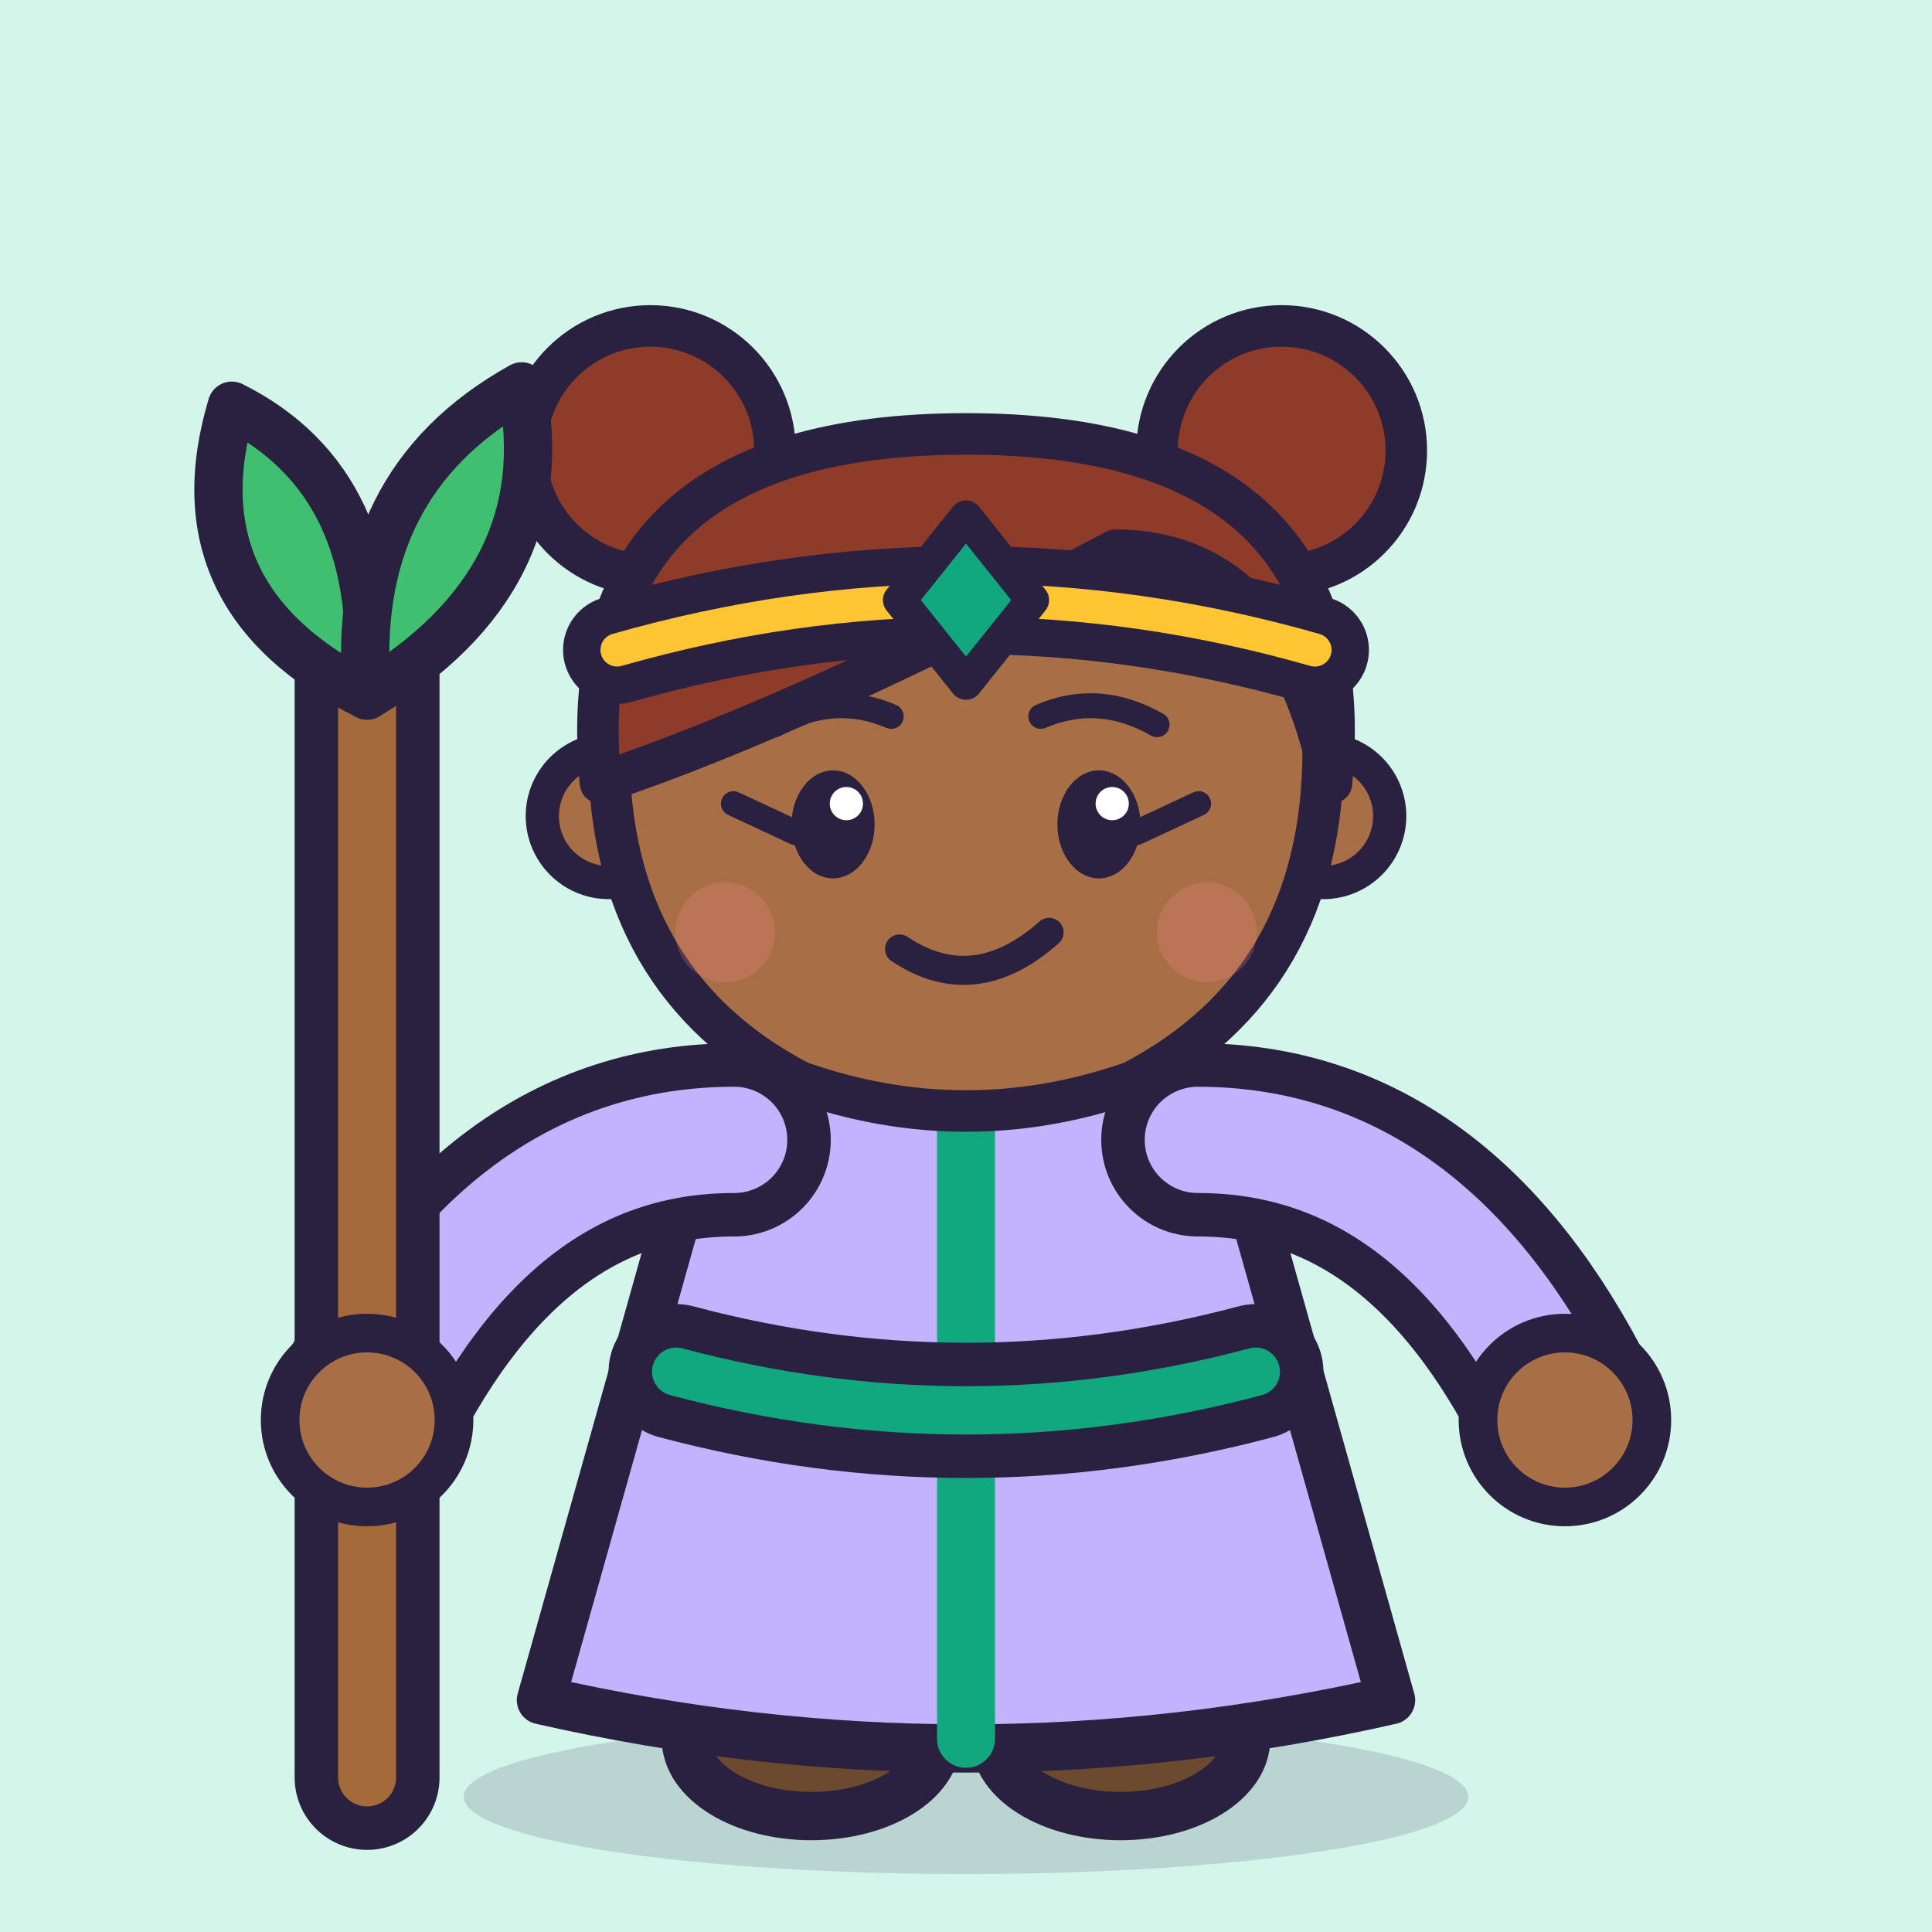
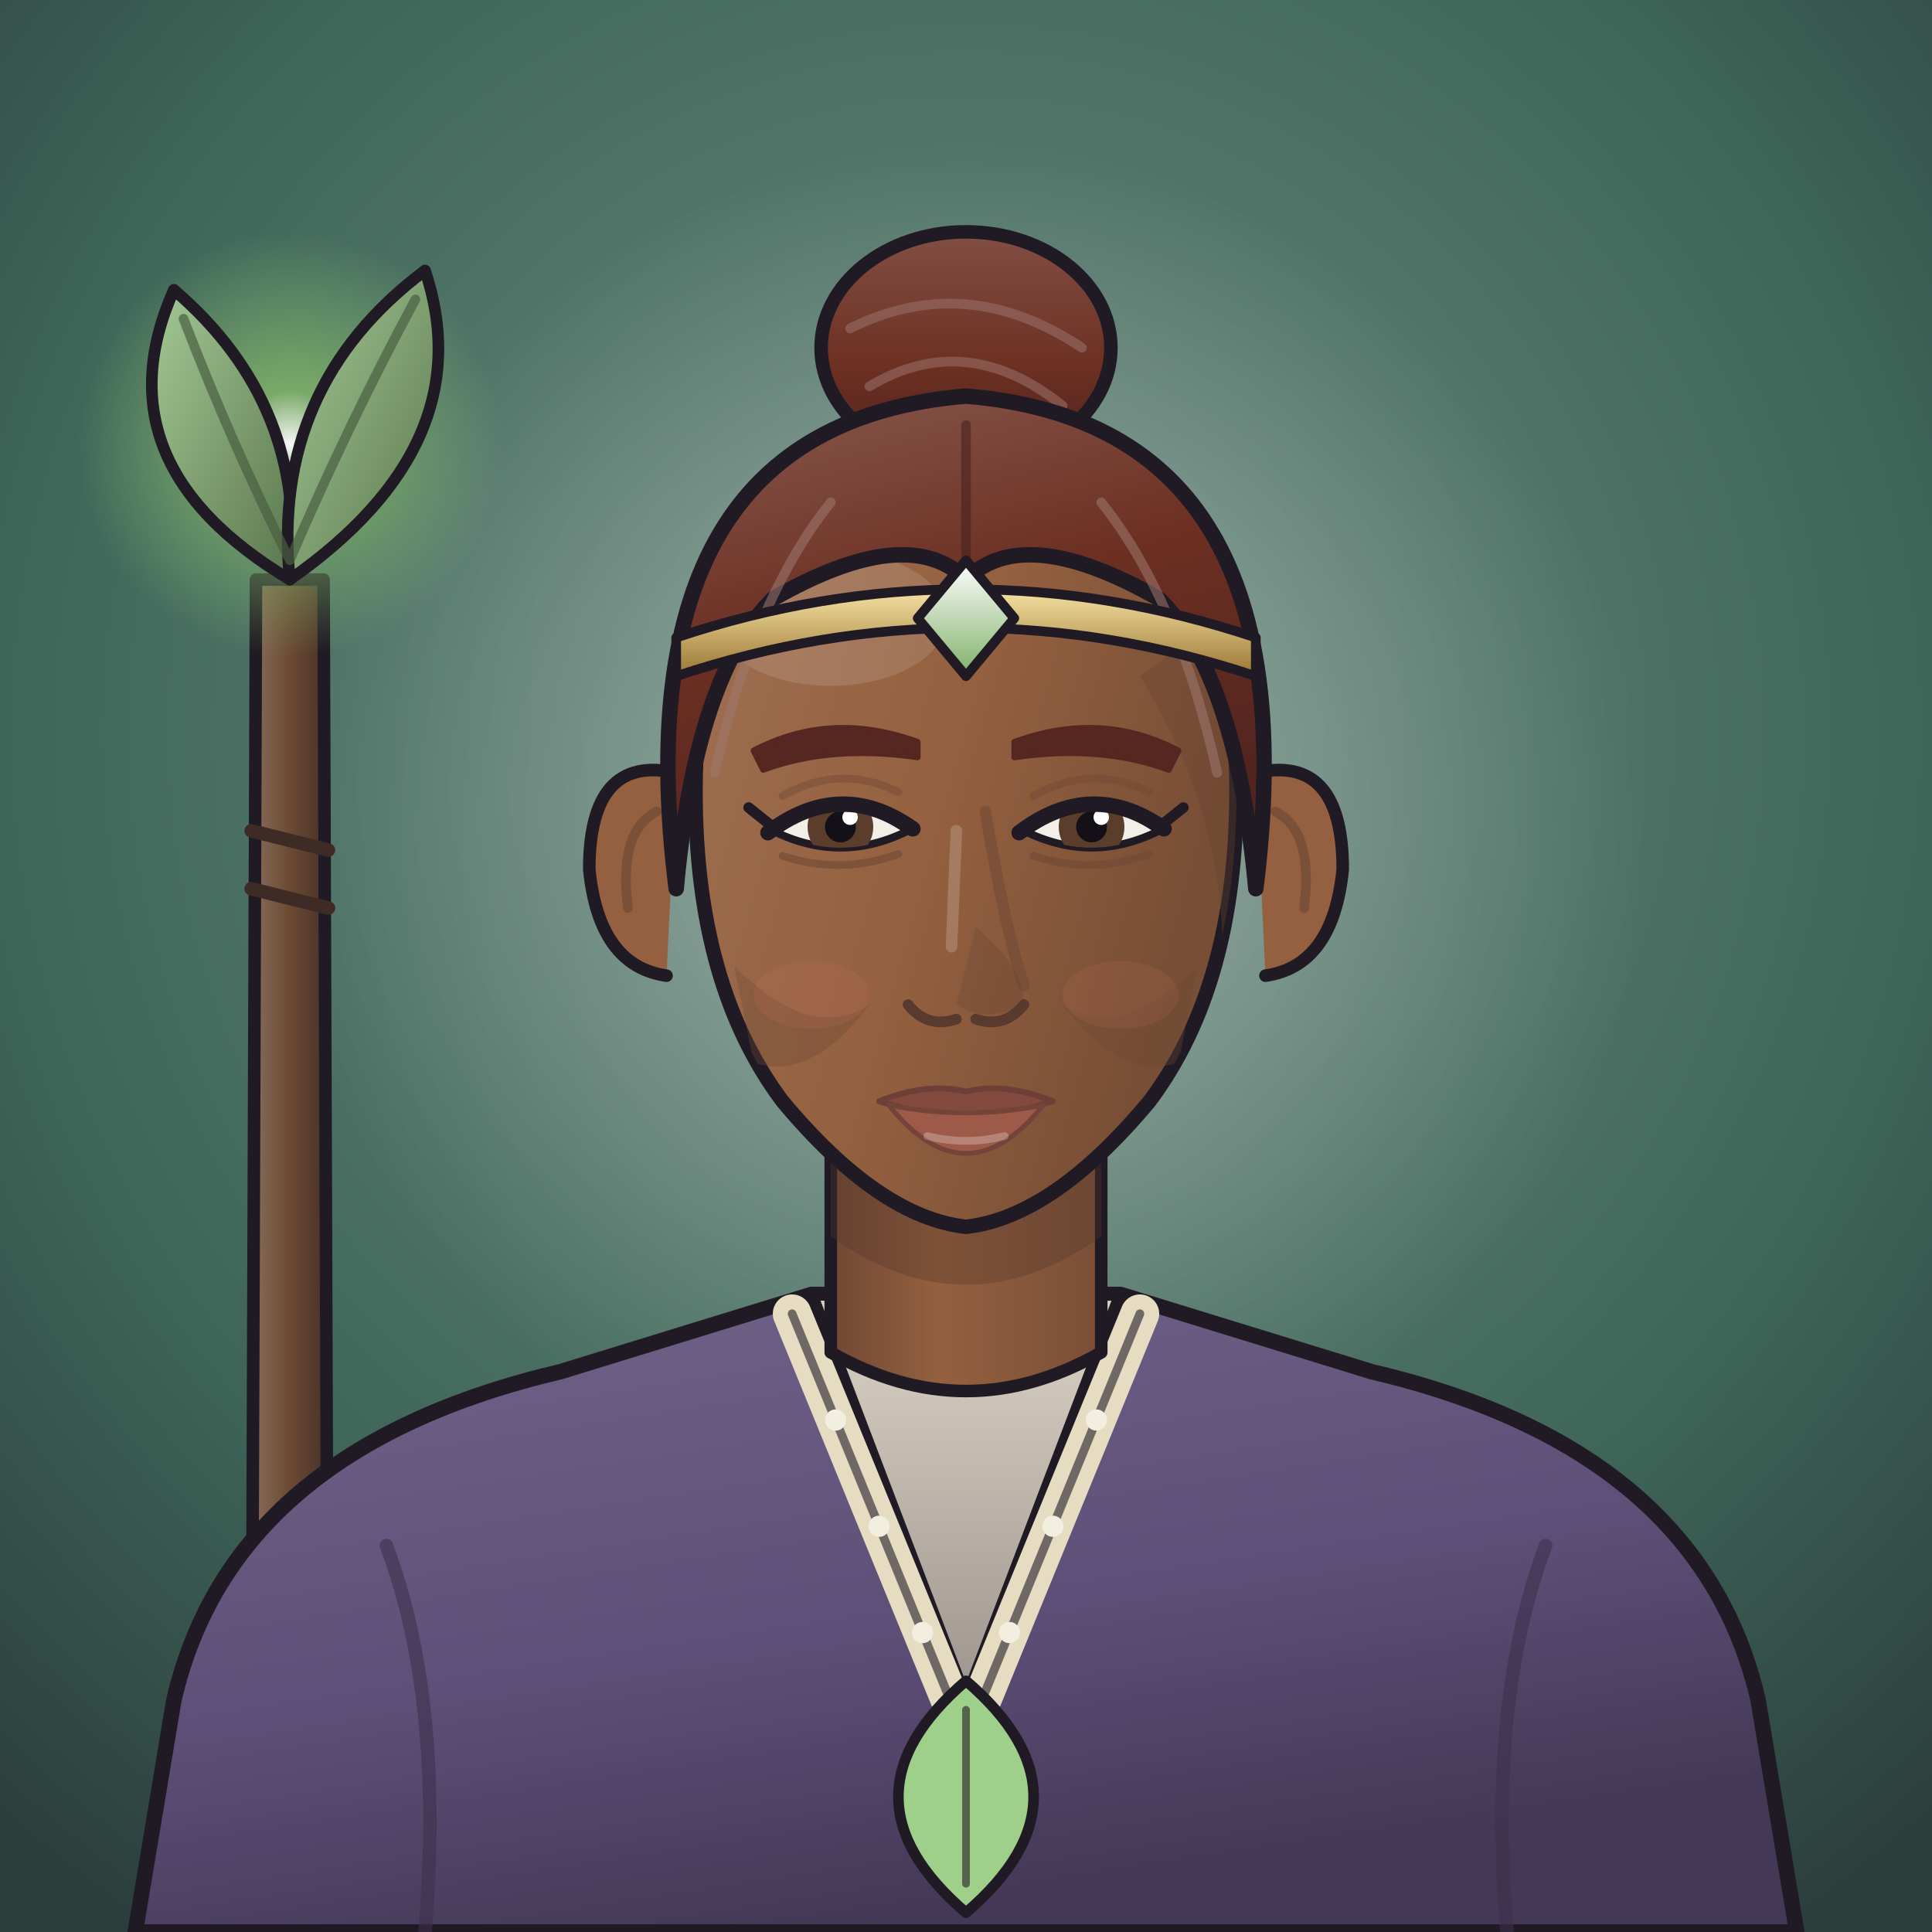
<svg xmlns="http://www.w3.org/2000/svg" viewBox="0 0 200 200" role="img" aria-label="Healer avatar">
-   <rect width="200" height="200" fill="#d3f5ea" />
-   <ellipse cx="100" cy="186" rx="52" ry="8" fill="#2a2140" opacity=".15" />
-   <g transform="translate(100 112) scale(.86) translate(-100 -122)">
-     <circle cx="62" cy="46" r="15" fill="#8e3b2a" stroke="#2a2140" stroke-width="5" stroke-linejoin="round" stroke-linecap="round" />
-     <circle cx="138" cy="46" r="15" fill="#8e3b2a" stroke="#2a2140" stroke-width="5" stroke-linejoin="round" stroke-linecap="round" />
+   <defs>
+     <radialGradient id="healerf2g1" cx="0.5" cy="0.38" r="0.75">
+       <stop offset="0" stop-color="#6f8c82" stop-opacity="1" />
+       <stop offset="0.65" stop-color="#3f6659" stop-opacity="1" />
+       <stop offset="1" stop-color="#2b3e3c" stop-opacity="1" />
+     </radialGradient>
+     <radialGradient id="healerf2g2" cx="0.5" cy="0.5" r="0.5">
+       <stop offset="0" stop-color="#ffffff" stop-opacity="0.35" />
+       <stop offset="1" stop-color="#ffffff" stop-opacity="0" />
+     </radialGradient>
+     <linearGradient id="healerf2g3" x1="0" y1="0" x2="1" y2="0">
+       <stop offset="0" stop-color="#896e5c" />
+       <stop offset="0.5" stop-color="#6b4a33" />
+       <stop offset="1" stop-color="#473128" />
+     </linearGradient>
+     <radialGradient id="healerf2g4" cx="0.5" cy="0.5" r="0.5">
+       <stop offset="0" stop-color="#ffffff" stop-opacity="0.95" />
+       <stop offset="0.25" stop-color="#7fb069" stop-opacity="0.9" />
+       <stop offset="1" stop-color="#7fb069" stop-opacity="0" />
+     </radialGradient>
+     <linearGradient id="healerf2g5" x1="0" y1="0" x2="1" y2="1">
+       <stop offset="0" stop-color="#f2dc9a" />
+       <stop offset="1" stop-color="#8a6a2c" />
+     </linearGradient>
+     <linearGradient id="healerf2g6" x1="0" y1="0" x2="1" y2="1">
+       <stop offset="0" stop-color="#a5c896" />
+       <stop offset="1" stop-color="#59774d" />
+     </linearGradient>
+     <linearGradient id="healerf2g7" x1="0" y1="0" x2="0" y2="1">
+       <stop offset="0" stop-color="#824e43" />
+       <stop offset="0.6" stop-color="#6c2f22" />
+       <stop offset="1" stop-color="#4c231e" />
+     </linearGradient>
+     <linearGradient id="healerf2g8" x1="0" y1="0" x2="0.4" y2="1">
+       <stop offset="0" stop-color="#716488" />
+       <stop offset="0.6" stop-color="#5e4f78" />
+       <stop offset="1" stop-color="#433856" />
+     </linearGradient>
+     <linearGradient id="healerf2g9" x1="0" y1="0" x2="0" y2="1">
+       <stop offset="0" stop-color="#dcd4c6" />
+       <stop offset="1" stop-color="#9d948e" />
+     </linearGradient>
+     <linearGradient id="healerf2g10" x1="0" y1="0" x2="1" y2="0">
+       <stop offset="0" stop-color="#704834" />
+       <stop offset="0.4" stop-color="#94603f" />
+       <stop offset="1" stop-color="#7a4f37" />
+     </linearGradient>
+     <linearGradient id="healerf2g11" x1="0" y1="0" x2="1" y2="0.4">
+       <stop offset="0" stop-color="#9f7052" />
+       <stop offset="0.55" stop-color="#94603f" />
+       <stop offset="1" stop-color="#774e36" />
+     </linearGradient>
+     <clipPath id="healerf2c12">
+       <path d="M72 82Q72 49 100 47Q128 49 128 82Q128 102 119 114Q109 126 100 127Q91 126 81 114Q72 102 72 82Z" />
+     </clipPath>
+     <clipPath id="healerf2c13">
+       <path d="M80 86Q87 81 94 86Q87 89.5 80 86Z" />
+     </clipPath>
+     <clipPath id="healerf2c14">
+       <path d="M106 86Q113 81 120 86Q113 89.5 106 86Z" />
+     </clipPath>
+     <linearGradient id="healerf2g15" x1="0" y1="0" x2="0.3" y2="1">
+       <stop offset="0" stop-color="#89594e" />
+       <stop offset="0.5" stop-color="#6c2f22" />
+       <stop offset="1" stop-color="#51241f" />
+     </linearGradient>
+     <linearGradient id="healerf2g16" x1="0" y1="0" x2="0" y2="1">
+       <stop offset="0" stop-color="#f6e2a4" />
+       <stop offset="1" stop-color="#9a7632" />
+     </linearGradient>
+     <linearGradient id="healerf2g17" x1="0" y1="0" x2="0" y2="1">
+       <stop offset="0" stop-color="#ffffff" />
+       <stop offset="1" stop-color="#7fb069" />
+     </linearGradient>
+   </defs>
+   <rect width="200" height="200" fill="url(#healerf2g1)" />
+   <circle cx="100" cy="86" r="70" fill="url(#healerf2g2)" />
+   <g>
+     <path d="M26.5 60L33.5 60L34 200L26 200Z" fill="url(#healerf2g3)" stroke="#1f1a24" stroke-width="1.3" stroke-linejoin="round" stroke-linecap="round" />
+     <path d="M26 86L34 88" fill="none" stroke="#3e2b26" stroke-width="1.4" stroke-linecap="round" stroke-linejoin="round" opacity="1" />
+     <path d="M26 92L34 94" fill="none" stroke="#3e2b26" stroke-width="1.4" stroke-linecap="round" stroke-linejoin="round" opacity="1" />
+     <circle cx="30" cy="46" r="22" fill="url(#healerf2g4)" />
+     <path d="M30 60Q10 48 18 30Q32 42 30 60Z" fill="url(#healerf2g6)" stroke="#1f1a24" stroke-width="1.2" stroke-linejoin="round" stroke-linecap="round" />
+     <path d="M30 60Q50 46 44 28Q28 40 30 60Z" fill="url(#healerf2g6)" stroke="#1f1a24" stroke-width="1.2" stroke-linejoin="round" stroke-linecap="round" />
+     <path d="M30 58Q24 46 19 33M30 58Q36 44 43 31" fill="none" stroke="#485e40" stroke-width="1" stroke-linecap="round" stroke-linejoin="round" opacity="0.7" />
  </g>
-   <ellipse cx="84" cy="180" rx="13" ry="8" fill="#6b4a2f" stroke="#2a2140" stroke-width="5" stroke-linejoin="round" stroke-linecap="round" />
-   <g transform="translate(200 0) scale(-1 1)">
-     <ellipse cx="84" cy="180" rx="13" ry="8" fill="#6b4a2f" stroke="#2a2140" stroke-width="5" stroke-linejoin="round" stroke-linecap="round" />
+   <ellipse cx="100" cy="36" rx="15" ry="12" fill="url(#healerf2g7)" stroke="#1f1a24" stroke-width="1.4" />
+   <path d="M88 34Q100 28 112 36M90 40Q100 34 110 42" fill="none" stroke="#986d64" stroke-width="1" stroke-linecap="round" stroke-linejoin="round" opacity="0.6" />
+   <path d="M14 200L18 176Q24 150 58 142L84 134H116L142 142Q176 150 182 176L186 200Z" fill="url(#healerf2g8)" stroke="#1f1a24" stroke-width="1.6" stroke-linejoin="round" stroke-linecap="round" />
+   <path d="M84 134L100 176L116 134Z" fill="url(#healerf2g9)" stroke="#1f1a24" stroke-width="1.3" stroke-linejoin="round" stroke-linecap="round" />
+   <path d="M82 136L100 180L118 136" fill="none" stroke="#e6dcc2" stroke-width="4" stroke-linecap="round" stroke-linejoin="round" opacity="1" />
+   <path d="M82 136L100 180L118 136" fill="none" stroke="#1f1a24" stroke-width="0.9" stroke-linecap="round" stroke-linejoin="round" opacity="0.6" />
+   <circle cx="86.5" cy="147.0" r="1.1" fill="#f2eee0" />
+   <circle cx="113.5" cy="147.0" r="1.1" fill="#f2eee0" />
+   <circle cx="91.0" cy="158.0" r="1.1" fill="#f2eee0" />
+   <circle cx="109.0" cy="158.0" r="1.1" fill="#f2eee0" />
+   <circle cx="95.5" cy="169.0" r="1.1" fill="#f2eee0" />
+   <circle cx="104.5" cy="169.0" r="1.1" fill="#f2eee0" />
+   <path d="M40 160Q46 176 44 200M160 160Q154 176 156 200" fill="none" stroke="#3c314d" stroke-width="1.4" stroke-linecap="round" stroke-linejoin="round" opacity="0.6" />
+   <path d="M100 174Q114 186 100 198Q86 186 100 174Z" fill="#9fd08a" stroke="#1f1a24" stroke-width="1.1" stroke-linejoin="round" stroke-linecap="round" />
+   <path d="M100 177V195" fill="none" stroke="#1f1a24" stroke-width="0.8" stroke-linecap="round" stroke-linejoin="round" opacity="0.6" />
+   <path d="M86 112L86 140Q100 148 114 140L114 112Z" fill="url(#healerf2g10)" stroke="#1f1a24" stroke-width="1.3" stroke-linejoin="round" stroke-linecap="round" />
+   <path d="M86 118Q100 134 114 118L114 128Q100 138 86 128Z" fill="#53362c" opacity="0.35" />
+   <path d="M70 80Q61 78 61 90Q62 100 69 101" fill="#94603f" stroke="#1f1a24" stroke-width="1.3" stroke-linejoin="round" stroke-linecap="round" />
+   <path d="M68 84Q64 86 65 94" fill="none" stroke="#704834" stroke-width="1" stroke-linecap="round" stroke-linejoin="round" opacity="0.7" />
+   <path d="M130 80Q139 78 139 90Q138 100 131 101" fill="#94603f" stroke="#1f1a24" stroke-width="1.3" stroke-linejoin="round" stroke-linecap="round" />
+   <path d="M132 84Q136 86 135 94" fill="none" stroke="#704834" stroke-width="1" stroke-linecap="round" stroke-linejoin="round" opacity="0.7" />
+   <path d="M72 82Q72 49 100 47Q128 49 128 82Q128 102 119 114Q109 126 100 127Q91 126 81 114Q72 102 72 82Z" fill="url(#healerf2g11)" stroke="#1f1a24" stroke-width="1.5" stroke-linejoin="round" stroke-linecap="round" />
+   <g clip-path="url(#healerf2c12)">
+     <path d="M118 70Q134 96 120 124L132 124L132 60Z" fill="#664331" opacity="0.35" />
+     <path d="M76 100Q84 108 90 104Q84 112 78 110Z" fill="#6d4733" opacity="0.35" />
+     <path d="M124 100Q116 108 110 104Q116 112 122 110Z" fill="#6d4733" opacity="0.35" />
+     <ellipse cx="86" cy="64" rx="12" ry="7" fill="#ffffff" opacity=".12" />
+     <ellipse cx="84" cy="103" rx="6" ry="3.5" fill="#e07a6a" opacity=".12" />
+     <ellipse cx="116" cy="103" rx="6" ry="3.5" fill="#e07a6a" opacity=".12" />
  </g>
-   <path d="M74 112Q100 102 126 112L144 176Q100 186 56 176Z" fill="#c3b2fd" stroke="#2a2140" stroke-width="5" stroke-linejoin="round" stroke-linecap="round" />
-   <path d="M100 110V180" fill="none" stroke="#12a87f" stroke-width="6" stroke-linecap="round" stroke-linejoin="round" />
-   <path d="M70 142Q100 150 130 142" fill="none" stroke="#2a2140" stroke-width="14" stroke-linecap="round" stroke-linejoin="round" />
-   <path d="M70 142Q100 150 130 142" fill="none" stroke="#12a87f" stroke-width="5" stroke-linecap="round" stroke-linejoin="round" />
-   <path d="M76 118Q52 118 38 146" fill="none" stroke="#2a2140" stroke-width="20" stroke-linecap="round" stroke-linejoin="round" />
-   <path d="M76 118Q52 118 38 146" fill="none" stroke="#c3b2fd" stroke-width="11" stroke-linecap="round" stroke-linejoin="round" />
-   <path d="M38 70V184" fill="none" stroke="#2a2140" stroke-width="15" stroke-linecap="round" stroke-linejoin="round" />
-   <path d="M38 70V184" fill="none" stroke="#a56a3a" stroke-width="6" stroke-linecap="round" stroke-linejoin="round" />
-   <path d="M38 72Q18 62 24 42Q40 50 38 72Z" fill="#3fbf6f" stroke="#2a2140" stroke-width="5" stroke-linejoin="round" stroke-linecap="round" />
-   <path d="M38 72Q58 60 54 40Q36 50 38 72Z" fill="#3fbf6f" stroke="#2a2140" stroke-width="5" stroke-linejoin="round" stroke-linecap="round" />
-   <circle cx="38" cy="147" r="9" fill="#a86f47" stroke="#2a2140" stroke-width="4" stroke-linejoin="round" stroke-linecap="round" />
-   <path d="M124 118Q148 118 162 146" fill="none" stroke="#2a2140" stroke-width="20" stroke-linecap="round" stroke-linejoin="round" />
-   <path d="M124 118Q148 118 162 146" fill="none" stroke="#c3b2fd" stroke-width="11" stroke-linecap="round" stroke-linejoin="round" />
-   <circle cx="162" cy="147" r="9" fill="#a86f47" stroke="#2a2140" stroke-width="4" stroke-linejoin="round" stroke-linecap="round" />
-   <g transform="translate(100 112) scale(.86) translate(-100 -122)">
-     <circle cx="57" cy="90" r="8" fill="#a86f47" stroke="#2a2140" stroke-width="4" stroke-linejoin="round" stroke-linecap="round" />
-     <circle cx="143" cy="90" r="8" fill="#a86f47" stroke="#2a2140" stroke-width="4" stroke-linejoin="round" stroke-linecap="round" />
-     <path d="M57 82Q57 46 100 46Q143 46 143 82Q143 110 120 122Q100 129 80 122Q57 110 57 82Z" fill="#a86f47" stroke="#2a2140" stroke-width="5" stroke-linejoin="round" stroke-linecap="round" />
-     <circle cx="71" cy="104" r="6" fill="#ff8a8d" opacity=".22" />
-     <circle cx="129" cy="104" r="6" fill="#ff8a8d" opacity=".22" />
-     <ellipse cx="84" cy="91" rx="5" ry="6.5" fill="#2a2140" />
-     <circle cx="85.6" cy="88.5" r="2" fill="#fff" />
-     <ellipse cx="116" cy="91" rx="5" ry="6.5" fill="#2a2140" />
-     <circle cx="117.6" cy="88.5" r="2" fill="#fff" />
-     <path d="M77 79Q84 75 91 78M109 78Q116 75 123 79" fill="none" stroke="#2a2140" stroke-width="3" stroke-linecap="round" stroke-linejoin="round" />
-     <path d="M92 106Q101 112 110 104" fill="none" stroke="#2a2140" stroke-width="3.5" stroke-linecap="round" stroke-linejoin="round" />
-     <path d="M79.5 92L72 88.5M120.5 92L128 88.5" fill="none" stroke="#2a2140" stroke-width="3" stroke-linecap="round" stroke-linejoin="round" />
-     <path d="M56 86Q52 44 100 44Q148 44 144 86Q138 58 118 58Q80 78 56 86Z" fill="#8e3b2a" stroke="#2a2140" stroke-width="5" stroke-linejoin="round" stroke-linecap="round" />
-     <path d="M58 70Q100 58 142 70" fill="none" stroke="#2a2140" stroke-width="13" stroke-linecap="round" stroke-linejoin="round" />
-     <path d="M58 70Q100 58 142 70" fill="none" stroke="#ffc533" stroke-width="4" stroke-linecap="round" stroke-linejoin="round" />
-     <path d="M100 54L108 64L100 74L92 64Z" fill="#12a87f" stroke="#2a2140" stroke-width="4" stroke-linejoin="round" stroke-linecap="round" />
+   <path d="M80 86Q87 81 94 86Q87 89.5 80 86Z" fill="#f3efe8" stroke="#1f1a24" stroke-width="0.8" stroke-linejoin="round" stroke-linecap="round" />
+   <g clip-path="url(#healerf2c13)">
+     <circle cx="87" cy="85.6" r="3.4" fill="#5a3e2b" />
+     <circle cx="87" cy="85.6" r="1.6" fill="#141018" />
+     <circle cx="88" cy="84.6" r=".8" fill="#ffffff" />
  </g>
+   <path d="M79.5 86.2Q87 80.5 94.5 85.8" fill="none" stroke="#1f1a24" stroke-width="1.6" stroke-linecap="round" stroke-linejoin="round" opacity="1" />
+   <path d="M81 88.6Q87 90.6 93 88.4" fill="none" stroke="#704834" stroke-width="0.8" stroke-linecap="round" stroke-linejoin="round" opacity="0.6" />
+   <path d="M81 82.4Q87 79 93 82" fill="none" stroke="#704834" stroke-width="0.8" stroke-linecap="round" stroke-linejoin="round" opacity="0.45" />
+   <path d="M80 85.6L77.5 83.6" fill="none" stroke="#1f1a24" stroke-width="1.1" stroke-linecap="round" stroke-linejoin="round" opacity="1" />
+   <path d="M106 86Q113 81 120 86Q113 89.5 106 86Z" fill="#f3efe8" stroke="#1f1a24" stroke-width="0.8" stroke-linejoin="round" stroke-linecap="round" />
+   <g clip-path="url(#healerf2c14)">
+     <circle cx="113" cy="85.6" r="3.4" fill="#5a3e2b" />
+     <circle cx="113" cy="85.6" r="1.6" fill="#141018" />
+     <circle cx="114" cy="84.6" r=".8" fill="#ffffff" />
+   </g>
+   <path d="M105.5 86.2Q113 80.5 120.5 85.8" fill="none" stroke="#1f1a24" stroke-width="1.6" stroke-linecap="round" stroke-linejoin="round" opacity="1" />
+   <path d="M107 88.6Q113 90.6 119 88.4" fill="none" stroke="#704834" stroke-width="0.8" stroke-linecap="round" stroke-linejoin="round" opacity="0.6" />
+   <path d="M107 82.4Q113 79 119 82" fill="none" stroke="#704834" stroke-width="0.8" stroke-linecap="round" stroke-linejoin="round" opacity="0.45" />
+   <path d="M120 85.6L122.5 83.6" fill="none" stroke="#1f1a24" stroke-width="1.1" stroke-linecap="round" stroke-linejoin="round" opacity="1" />
+   <path d="M78 77.7Q86 73.5 95 76.8L95 78.4Q86 77.1 79 79.7Z" fill="#562620" stroke="#562620" stroke-width="0.6" stroke-linejoin="round" stroke-linecap="round" />
+   <path d="M122 77.7Q114 73.5 105 76.8L105 78.4Q114 77.1 121 79.7Z" fill="#562620" stroke="#562620" stroke-width="0.6" stroke-linejoin="round" stroke-linecap="round" />
+   <path d="M102 84Q104 96 106 102" fill="none" stroke="#704834" stroke-width="1.2" stroke-linecap="round" stroke-linejoin="round" opacity="0.55" />
+   <path d="M101 96Q106 100 106 104Q102 106 99 104Z" fill="#664331" opacity="0.3" />
+   <path d="M94 104Q96 106.5 99 105.5M106 104Q104 106.5 101 105.5" fill="none" stroke="#53362c" stroke-width="1.1" stroke-linecap="round" stroke-linejoin="round" opacity="0.9" />
+   <path d="M99 86L98.5 98" fill="none" stroke="#ffffff" stroke-width="1.2" stroke-linecap="round" stroke-linejoin="round" opacity="0.18" />
+   <path d="M91 114Q96 112 100 113Q104 112 109 114Q104 115.6 100 115.4Q96 115.6 91 114Z" fill="#824a3e" stroke="#6d3f37" stroke-width="0.6" stroke-linejoin="round" stroke-linecap="round" />
+   <path d="M92 114.4Q100 116 108 114.4Q104 119.4 100 119.4Q96 119.4 92 114.4Z" fill="#9e5a48" stroke="#74433a" stroke-width="0.5" stroke-linejoin="round" stroke-linecap="round" />
+   <path d="M96 117.6Q100 118.6 104 117.6" fill="none" stroke="#ffffff" stroke-width="0.8" stroke-linecap="round" stroke-linejoin="round" opacity="0.25" />
+   <path d="M70 92Q64 44 100 41Q136 44 130 92Q128 70 120 62Q106 54 100 60Q94 54 80 62Q72 70 70 92Z" fill="url(#healerf2g15)" stroke="#1f1a24" stroke-width="1.6" stroke-linejoin="round" stroke-linecap="round" />
+   <path d="M100 44L100 60" fill="none" stroke="#48211e" stroke-width="1" stroke-linecap="round" stroke-linejoin="round" opacity="0.6" />
+   <path d="M86 52Q78 62 74 80M114 52Q122 62 126 80" fill="none" stroke="#9f786f" stroke-width="1" stroke-linecap="round" stroke-linejoin="round" opacity="0.55" />
+   <path d="M70 66Q100 56 130 66L130 70Q100 60 70 70Z" fill="url(#healerf2g16)" stroke="#1f1a24" stroke-width="1" stroke-linejoin="round" stroke-linecap="round" />
+   <path d="M100 58L105 64L100 70L95 64Z" fill="url(#healerf2g17)" stroke="#1f1a24" stroke-width="1" stroke-linejoin="round" stroke-linecap="round" />
</svg>
